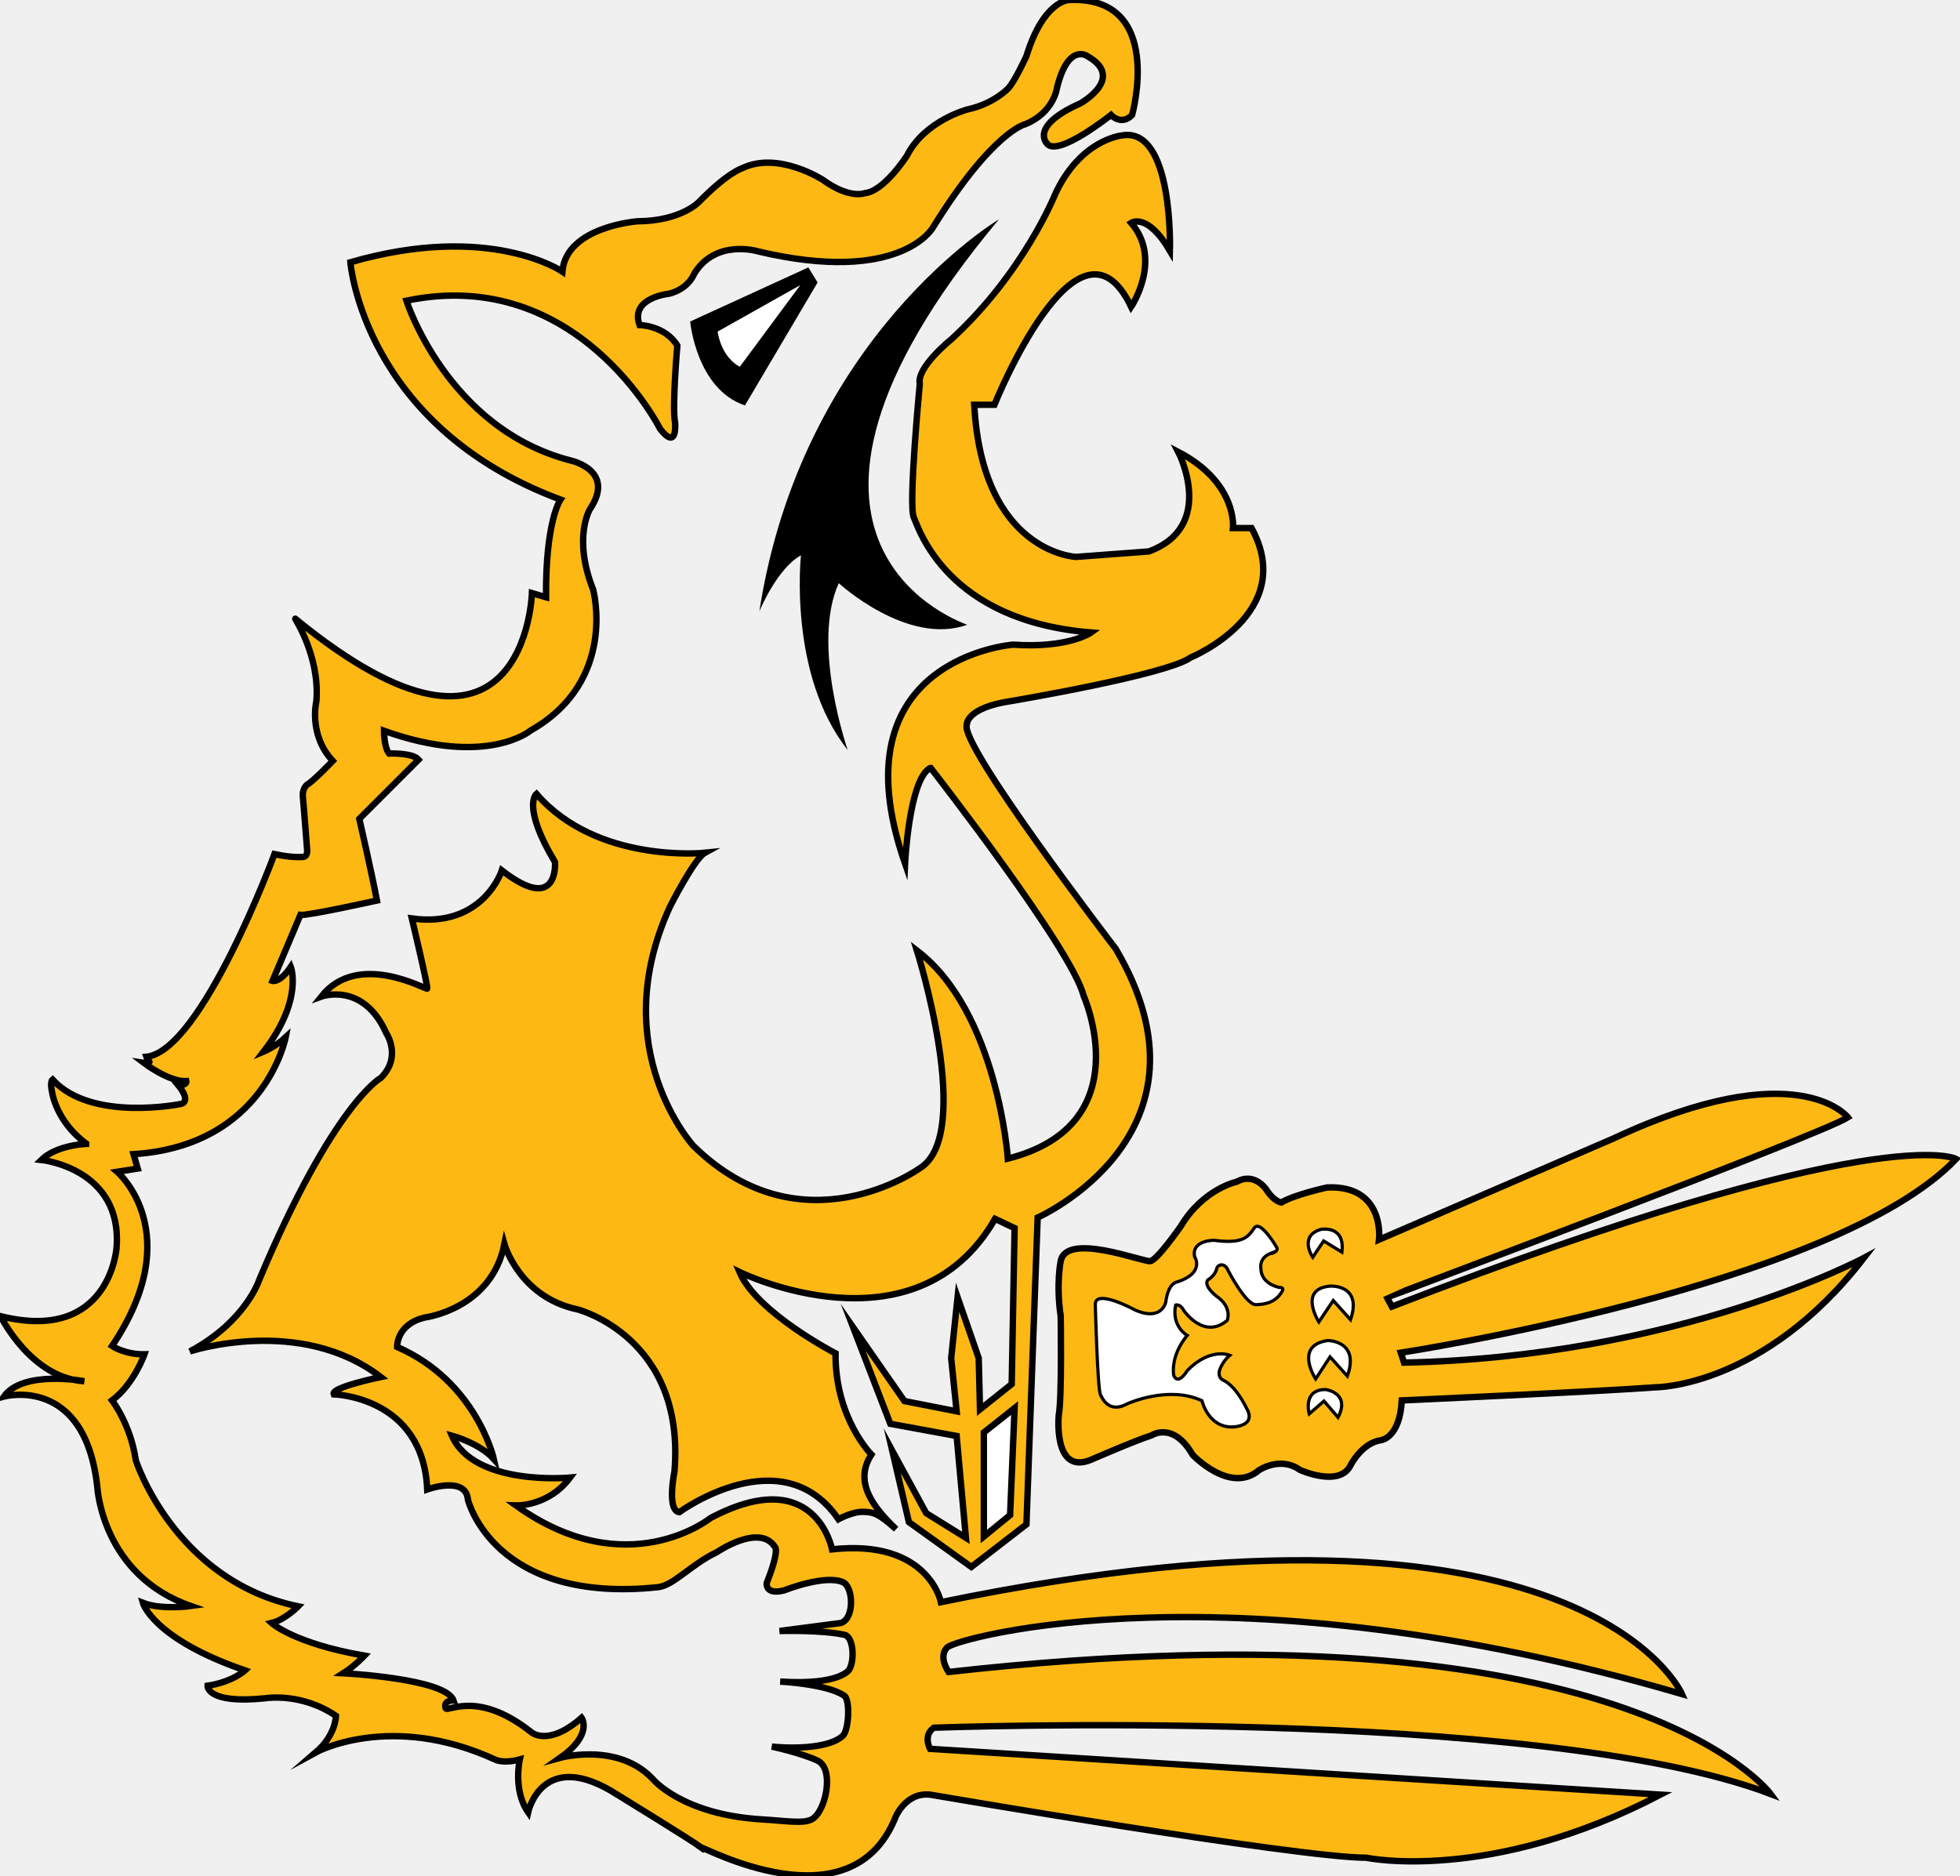
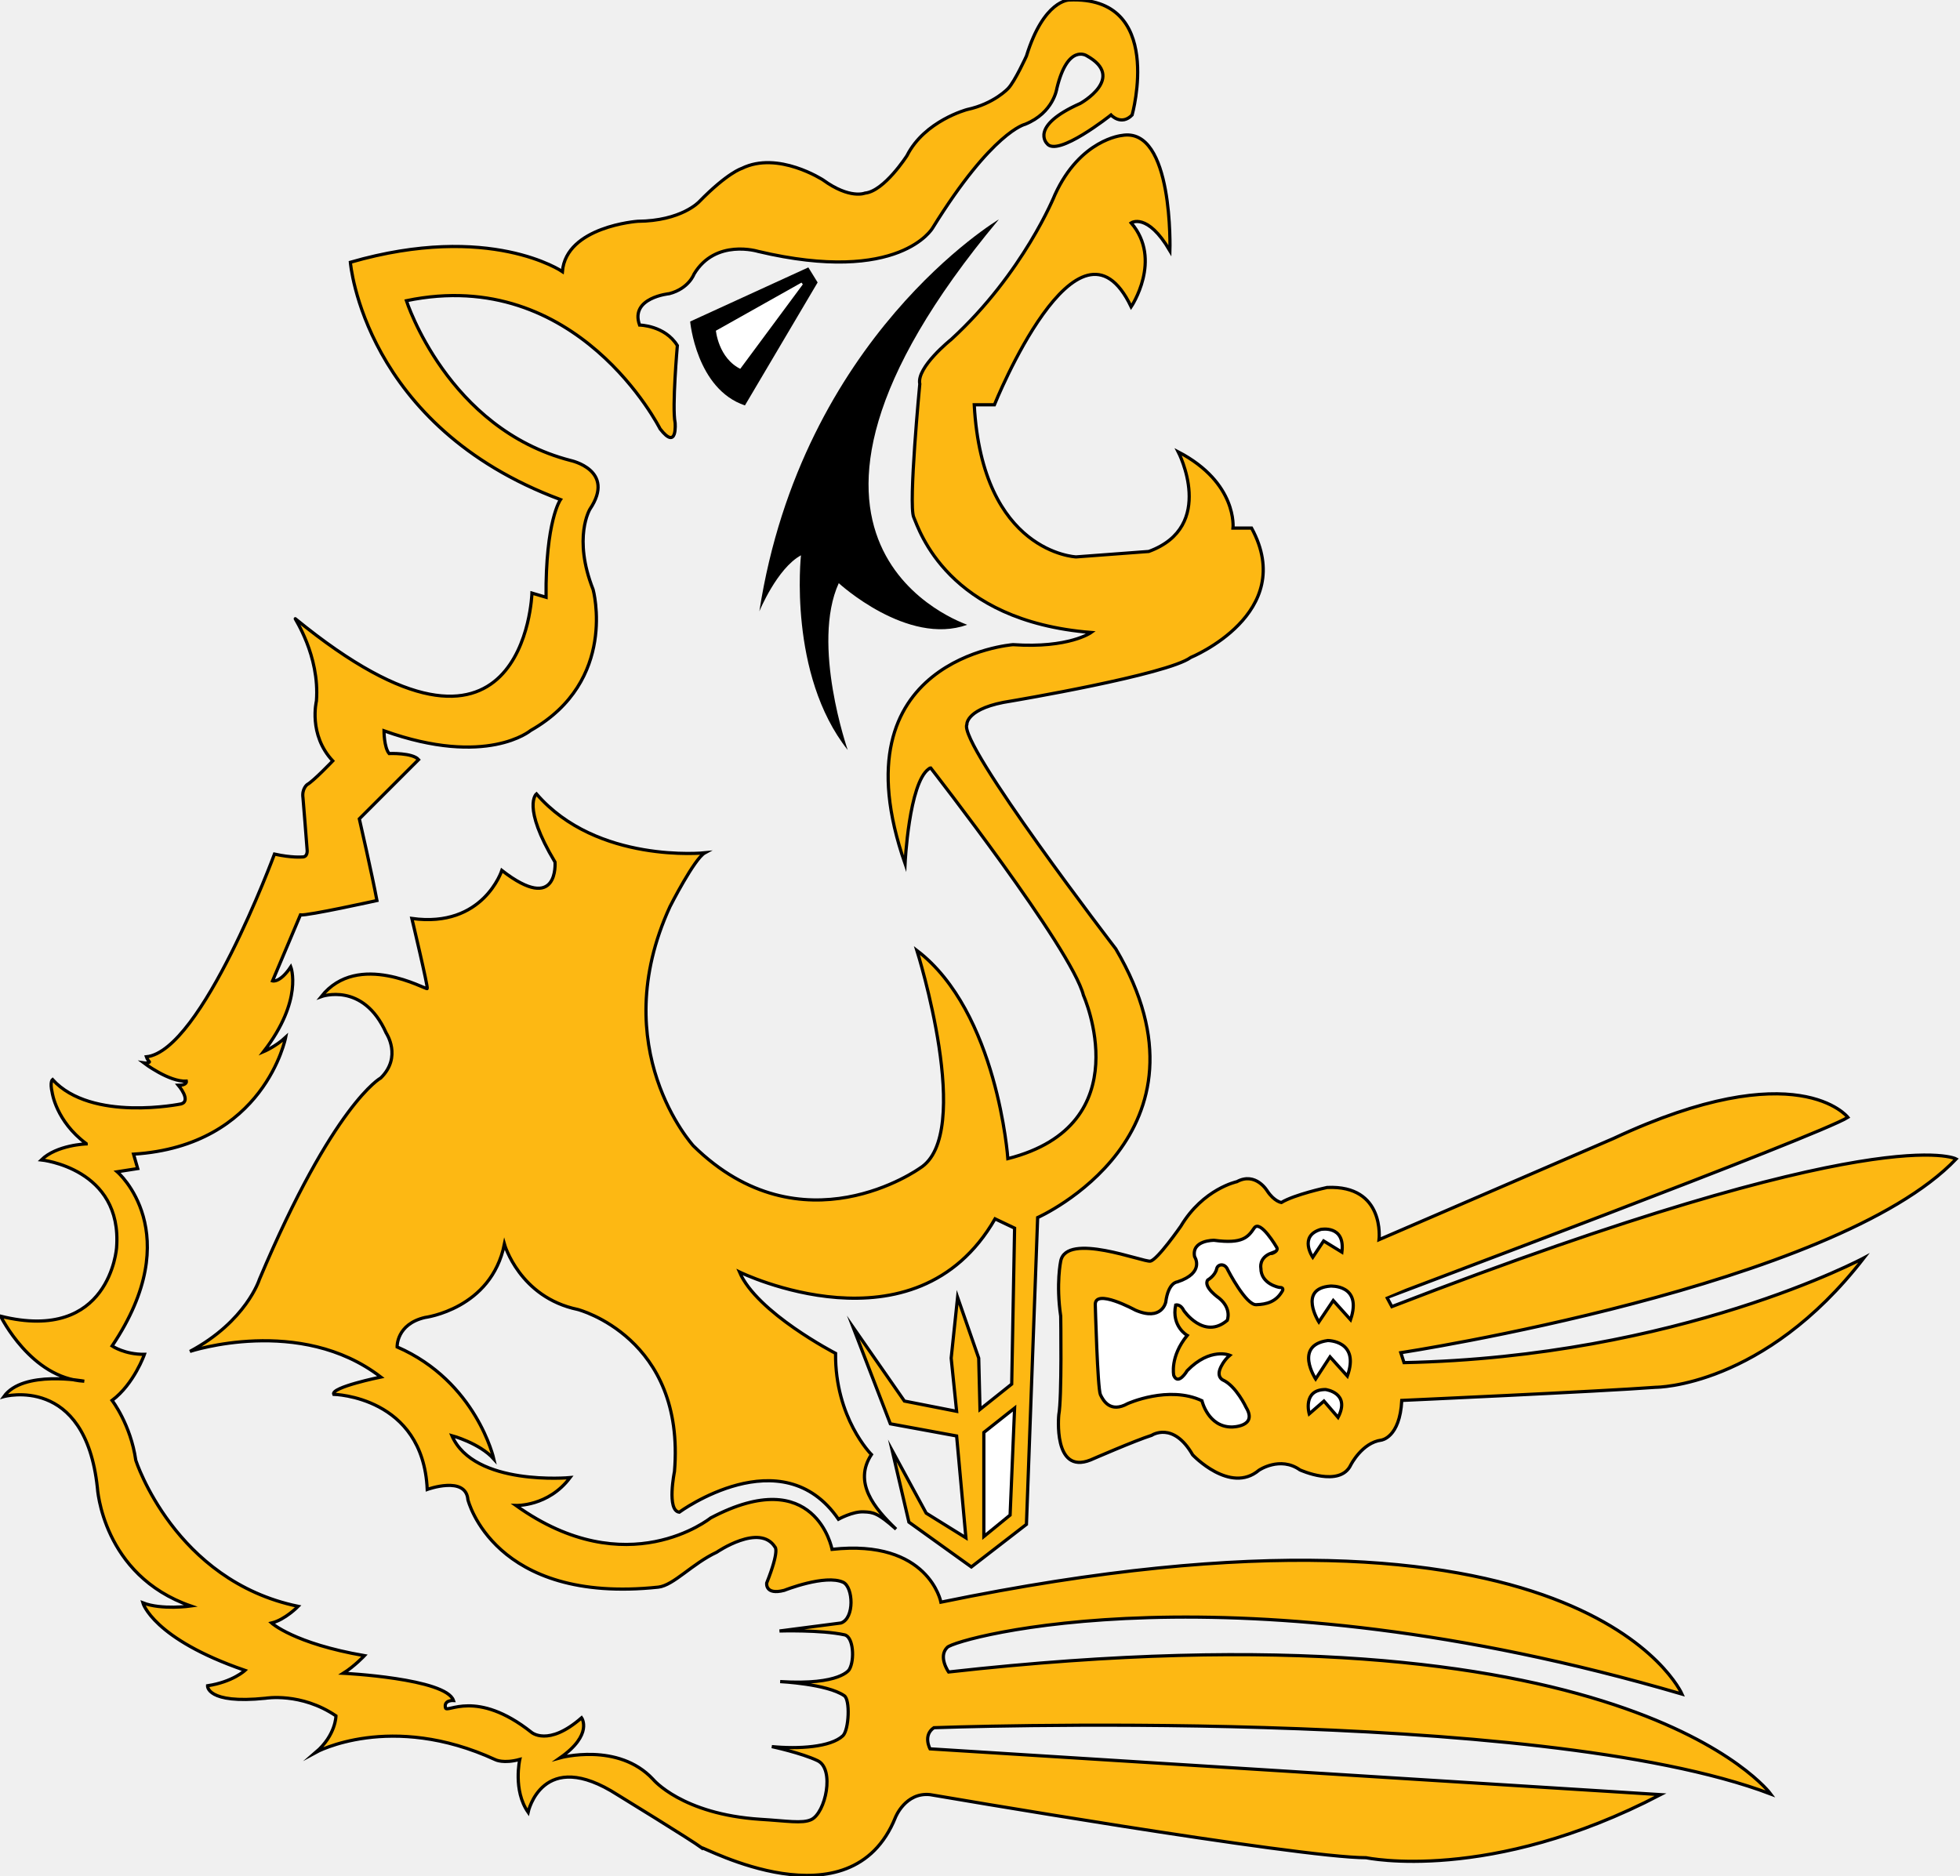
- <svg xmlns="http://www.w3.org/2000/svg" version="1.1" id="Layer_1" x="0px" y="0px" viewBox="0 206.4 612 585.6" enable-background="new 0 206.4 612 585.6" xml:space="preserve">
-   <path d="M252.4,289.9l-36.9,16.9c0,0,1.9,21.1,17.1,26.2l22.7-38.4L252.4,289.9z" />
-   <g>
-     <path fill="#FDB813" stroke="#000000" stroke-width="2" stroke-miterlimit="10" d="M577,555.3c0,0-15.7-20.3-73.2,6.6l-73.2,31.6   c0,0,2-17.1-16.2-16.3c0,0-10.2,2.2-14.3,4.7c0,0-2.2-0.3-4.4-3.6c0,0-3.6-6.1-9.5-2.9c0,0-10.5,2.2-17.5,13.9   c0,0-7.3,10.5-9.5,10.9c-2.2,0.4-26.2-9.2-28,0c0,0-1.5,7,0,17.2c0,0,0.4,25.5-0.6,30.8c0,0-1.9,18.8,9.9,14.1c0,0,14-6.1,19.1-7.7   c0,0,6.7-4.5,12.8,6.1c0,0,11.7,12.4,20.7,4.8c0,0,6.6-4.5,12.8-0.1c0,0,12.5,5.7,15.9-1.6c0,0,3.5-6.9,9.5-7.7   c0,0,5.8-0.7,6.4-12.4c0,0,62-2.8,79.3-4.1c0,0,33.7,0.1,65-40.4c0,0-57.6,30.9-143.6,32.7l-1-3.1c0,0,135.5-20.7,173.4-60.5   c0,0-23.3-13-176.2,46.1l-1.5-2.8C433.4,611.3,568,561,577,555.3L577,555.3z" />
-     <path fill="#FDB813" stroke="#000000" stroke-width="2" stroke-miterlimit="10" d="M279.6,773.9c0,0,3.1-7.9,10.8-7.1   c0,0,114.8,19.7,136.2,19.7c0,0,38.4,8.2,91.9-19.7l-228.1-14.3c0,0-2.3-4.2,1.2-6.6c0,0,188.4-7,261.3,20.7   c0,0-45.2-61.8-256.7-38.1c0,0-3.4-4.8-0.4-7.7c2.9-2.9,88.2-26.7,229.4,14.6c0,0-30.5-70.1-231.4-28.7c0,0-3.8-19.8-34-16.5   c0,0-5.1-27.1-37.9-9.8c0,0-26,21-60.8-3.9c0,0,10.1,0.4,16.9-8.7c0,0-30,2.8-36.9-13.1c0,0,8.6,2.3,13.1,7.3c0,0-5.4-24.2-30.2-35   c0,0-0.3-7.1,8.7-9.2c0,0,20.7-2.6,24.8-22.9c0,0,4.7,16.6,22.9,20.4c0,0,33.7,8.7,30.2,50.6c0,0-2.5,12.2,1.5,12.7   c0,0,32.1-23.5,49.7,2.2c0,0,4.5-2.5,7.9-2.3c2.9,0.1,4.4,0.3,10.1,5.4c-6.9-6.6-13.4-14.6-7.7-23.3c0,0-11.4-11.4-11.2-31.6   c0,0-24.6-12.7-30-25.4c0,0,54.8,26.8,79.8-16.6l6.1,2.9l-0.9,48.7l-9.9,7.9l-0.4-16l-6.6-19l-2,19l1.7,16.6l-16.3-3.2l-16-23   L278,651l20.7,3.8l2.9,31.8l-12.4-7.7l-10.6-19.5l5.2,22.3l19.5,14l17.2-13.3l3.5-95.8c0,0,58.5-26,24.4-83.9   c0,0-49.3-64.2-46.5-70.1c0,0-0.3-5.2,13.9-7.3c0,0,48.7-8.2,56-13.6c0,0,33.5-13.7,19-40.4h-5.8c0,0,1.5-14.1-17.1-23.8   c0,0,12.1,23.3-9.2,31.1l-22.7,1.7c0,0-29.3-1.2-31.8-47.5h6.3c0,0,26.2-65.2,42.7-30.6c0,0,9.9-14.7,0-26.2c0,0,5-3.4,12.1,8.7   c0,0,1.2-38.9-15-36c0,0-13,1.2-20.9,18.5c0,0-9.8,24.5-32.4,45.2c0,0-10.9,8.7-9.8,13.9c0,0-3.6,37.6-1.9,41.6   c1.7,3.9,10.5,32.4,55.4,36c0,0-6.9,5-24.4,3.8c0,0-56.1,4.2-33.7,68.4c0,0,1.2-25.2,7.4-29.6c0.1-0.1,0.4-0.3,0.6-0.3   c0,0,44,56.4,47.7,71c0,0,18.1,40.4-23.6,51c0,0-3.2-45.8-28.4-65c0,0,18.1,57.5,0.9,68c0,0-36.7,26.4-70.7-7   c0,0-27.7-30.3-7.3-74.7c0,0,7.6-15,10.9-16.8c0,0-33.7,3.5-52.6-18.4c0,0-4.7,3.8,5.8,21.3c0,0,1.3,16.5-16.6,2.6   c0,0-5.8,18.1-28.1,15c0,0,5.1,21.4,4.8,21.9s-21.6-12-33.1,2.5c0,0,13.1-4.8,20.3,11.4c0,0,5,7.4-1.7,14c0,0-14.7,7.9-37.9,62.9   c0,0-4.1,13.1-21.7,22.5c0,0,34.4-11.4,59.6,8c0,0-15.7,3.2-14.7,5.4c0,0,27.9,0.6,29.2,29.7c0,0,12.1-4.4,12.7,3.2   c0,0,8,32.8,59.5,27.3c4.8-0.6,10.5-7.3,18.2-10.9c0,0,13.4-9.2,18.2-1.6c0,0,1.5,0.9-2.6,11.2c0,0-0.6,3.9,5.5,2.3   c0,0,12.8-5.1,18.4-2.5c3.1,1.5,3.6,11.2-0.7,12.7l-19.2,2.5c0,0,13-0.4,20.3,1.2c2.8,0.6,3.2,7.9,1.5,10.8c0,0-2.6,5-21.6,3.8   c0,0,14.6,0.7,20,4.4c1.9,1.2,1.5,10.6-0.4,12.5c-3.8,3.6-13.9,4.2-22.2,3.4c0,0,9.3,2,14.3,4.4c5.4,2.6,2.5,16.3-2,18.4   c-2.8,1.3-7.6,0.4-15.9-0.1c-24.5-1.6-33.5-12.5-33.5-12.5c-10.9-11.7-29-6.7-29-6.7c10.4-7.3,6.7-12.5,6.7-12.5   c-10.5,9.2-15.7,4.5-15.7,4.5c-17.2-13.6-26.4-5.8-26.8-7.6c-0.6-2.5,2.5-2.3,2.5-2.3c-2.3-6.9-34.4-8.5-34.4-8.5   c3.5-2.2,6.6-5.5,6.6-5.5c-22-3.8-29-10.2-29-10.2c4.2-1,8.3-5.2,8.3-5.2c-38.6-8-50.7-45.6-50.7-45.6c-1.6-11.2-7.4-18.7-7.4-18.7   c6.9-5.2,10.1-14.4,10.1-14.4c-6.1,0.1-10.1-2.6-10.1-2.6c23.8-35.4,1.6-54.4,1.6-54.4l6.4-1l-1.3-4.5c41-2.6,47.5-36.5,47.5-36.5   c-3.1,2.9-6.9,4.5-6.9,4.5c12.5-16.2,8.5-26.5,8.5-26.5c-3.4,5.1-5.7,4.4-5.7,4.4l8.7-20.6c2.2,0.3,23.9-4.5,23.9-4.5   c-1.6-8.5-5.5-25.5-5.5-25.5l18.5-18.5c-1.9-2.2-9.2-1.9-9.2-1.9c-1.6-1.9-1.6-7.1-1.6-7.1c32.1,11.5,45.8-0.1,45.8-0.1   c27.3-15.5,19.5-44,19.5-44c-6.4-16.2-1-25.1-1-25.1c8.2-12.2-6-15.2-6-15.2c-38.5-9.9-51.3-49.9-51.3-49.9   c53.5-11.2,79.2,40,79.2,40c5.5,7.1,4.7-1.9,4.7-1.9c-1-4.8,0.7-24.1,0.7-24.1c-3.9-6.3-11.8-6.4-11.8-6.4   c-3.1-8.6,9.3-9.8,9.3-9.8c6.1-1.6,7.7-6.1,7.7-6.1c6.7-11.2,20-7.1,20-7.1c44.3,10.5,54.5-7.3,54.5-7.3   c18.7-30.2,28.9-32.4,28.9-32.4C329,241.6,330,234,330,234c3.4-14.1,9.3-10.2,9.3-10.2c12.5,6.9-2,14.9-2,14.9   c-16,7.1-10.4,12.5-10.4,12.5c3.2,4.5,20-8.9,20-8.9s3.2,3.5,6.6,0c0,0,10.4-37.3-19.7-35.9c0,0-7.9,0-13.3,17.5   c0,0-3.6,7.9-5.7,10.1c0,0-4.4,4.8-12.8,6.6c0,0-13.3,3.5-18.8,14.4c0,0-7.1,11.1-13.1,11.7c0,0-4.7,2-13.1-4.1   c0,0-14.1-9.2-25.4-3.6c0,0-4.4,1.3-13.3,10.4c0,0-5.5,6-19.2,6.1c0,0-22.3,1.6-23.5,15.7c0,0-22.6-15.5-66.2-2.9   c0,0,4.1,51.2,65.6,74.1c0,0-4.7,6.6-4.5,30.5l-4.4-1.3c0,0-2,66.8-73.9,8c-0.4-0.3,7.7,11.4,6.6,25.7c0,0-2.6,10.5,5.1,18.7   c0,0-6.1,6.4-8,7.4c0,0-1.7,1.3-1.3,4.1c0,0,1.2,14.6,1.3,16.3c0,0,0.3,2.3-1.6,2.2c0,0-3.2,0.3-8.6-0.9c0,0-22.7,61.5-40,63.3   c0,0,0.3,0.9,0.9,1.5c0.3,0.1-0.4,0.6-1.7,0.4c0,0,7.9,6,13.3,5.7c0,0,0.3,1.3-2.5,1.3c0,0,4.1,4.8,0.9,5.8c0,0-28,5.8-40.2-7.6   c0,0-0.9,0.7-0.1,4.1c0,0,1.2,8.9,10.6,15.9v0.1c0,0-9.2,0.3-14,5c0,0,25.4,2.6,23.5,27.4c0,0-2,29.9-36.2,21.4   c0,0,9.5,19.4,26.1,20.3c0,0-19.1-3.6-25.1,4.8c0,0,25.4-7,29.2,28.4c0,0,1.5,27.4,29.2,37c0,0-9.2,1.3-15-1   c0,0,3.1,11.2,31.9,21.1c0,0-3.8,3.6-11.7,4.8c0,0-0.4,5.8,18.1,3.9c0,0,11.1-1.9,22,5.5c0,0,0,6-6.3,11.4c0,0,23.3-12.8,56.1,2.3   c0,0,2.5,1.3,7.6-0.1c0,0-2.2,9.6,2.6,16.5c0,0,4.4-20.6,28-5.4c0,0,23,14.1,26.2,16.5C219.3,782.8,265.7,808.5,279.6,773.9" />
-     <path fill="#FFFFFF" stroke="#000000" stroke-miterlimit="10" d="M411.8,619.2c0,0-6.6-10.4,3.6-11.2c0,0,10.1-0.6,6.3,10.5l-5.4-6   L411.8,619.2L411.8,619.2z M410.8,637c0,0-6.9-10.5,3.8-12c0,0,10.1,0,6.1,11.1l-5.4-6L410.8,637z M398.7,596c0,0-5.2-9-7.1-6.1   c-1.9,2.8-3.6,5-12.5,3.8c0,0-7.1-0.1-6.1,5.1c0,0,3.4,5-5.4,7.9c0,0-2.8,0.1-3.6,6.3c0,0-1.2,6.1-9.5,2.5c0,0-12.8-7-12.5-1.6   c0,0,0.7,26.1,1.6,28c0.9,1.9,3.1,5.8,8.5,2.8c0,0,12.8-5.8,23.2-0.9c0,0,1.9,8.2,9.3,8.2c0,0,8.2,0,4.5-6.1c0,0-3.1-6.7-7.3-8.6   c0,0-2-0.9-0.7-3.8c0,0,0.9-2.2,2.9-3.9c0,0-6.1-2.6-13.3,4.8c0,0-2.8,4.8-4.2,1.5c0,0-1.3-5.8,4.2-12.5c0,0-5-2.8-3.6-9.5   c0,0,1.5-0.4,2.5,1.7c0,0,6.3,9.3,13.6,3.1c0,0,1.5-3.6-2.5-6.9c0,0-5.1-3.5-3.6-5.7c0,0,2.3-1.3,2.8-3.5c0.3-1.5,2.6-1.9,3.5,0.4   c0,0,5.7,11.1,8.9,10.8c3.2-0.1,6.1-0.9,8-4.1c0,0,1-1.3-0.9-1.3c0,0-5.7-1-5.7-6c0,0-0.7-3.2,3.2-4.7   C396.4,598.2,399.3,597.3,398.7,596L398.7,596z M409.9,599c0,0-4.5-6.6,2.5-8.7c0,0,7.7-1.5,6.6,7.1l-5.7-3.5L409.9,599L409.9,599z    M408.8,647.9c0,0-2.2-7.6,5.1-7.6c0,0,7.9,1,3.9,8.7l-4.4-5.1L408.8,647.9z" />
-     <path fill="#FFFFFF" stroke="#000000" stroke-width="2" stroke-miterlimit="10" d="M250.4,294L223,309.4c0,0,0.7,9.3,8.3,12.8   l20-27L250.4,294L250.4,294z M315.4,679.5l-8.2,6.7v-32.5l9.6-7.6L315.4,679.5z" />
+ <svg xmlns="http://www.w3.org/2000/svg" viewBox="0 206.4 612 585.6" enable-background="new 0 206.4 612 585.6">
+   <path d="M252.4 289.9l-36.9 16.9s1.9 21.1 17.1 26.2l22.7-38.4-2.9-4.7z" />
+   <g stroke="#000" stroke-miterlimit="10">
+     <path fill="#FDB813" d="M577 555.3s-15.7-20.3-73.2 6.6l-73.2 31.6s2-17.1-16.2-16.3c0 0-10.2 2.2-14.3 4.7 0 0-2.2-.3-4.4-3.6 0 0-3.6-6.1-9.5-2.9 0 0-10.5 2.2-17.5 13.9 0 0-7.3 10.5-9.5 10.9-2.2.4-26.2-9.2-28 0 0 0-1.5 7 0 17.2 0 0 .4 25.5-.6 30.8 0 0-1.9 18.8 9.9 14.1 0 0 14-6.1 19.1-7.7 0 0 6.7-4.5 12.8 6.1 0 0 11.7 12.4 20.7 4.8 0 0 6.6-4.5 12.8-.1 0 0 12.5 5.7 15.9-1.6 0 0 3.5-6.9 9.5-7.7 0 0 5.8-.7 6.4-12.4 0 0 62-2.8 79.3-4.1 0 0 33.7.1 65-40.4 0 0-57.6 30.9-143.6 32.7l-1-3.1s135.5-20.7 173.4-60.5c0 0-23.3-13-176.2 46.1l-1.5-2.8c.3-.3 134.9-50.6 143.9-56.3zm-297.4 218.6s3.1-7.9 10.8-7.1c0 0 114.8 19.7 136.2 19.7 0 0 38.4 8.2 91.9-19.7l-228.1-14.3s-2.3-4.2 1.2-6.6c0 0 188.4-7 261.3 20.7 0 0-45.2-61.8-256.7-38.1 0 0-3.4-4.8-.4-7.7 2.9-2.9 88.2-26.7 229.4 14.6 0 0-30.5-70.1-231.4-28.7 0 0-3.8-19.8-34-16.5 0 0-5.1-27.1-37.9-9.8 0 0-26 21-60.8-3.9 0 0 10.1.4 16.9-8.7 0 0-30 2.8-36.9-13.1 0 0 8.6 2.3 13.1 7.3 0 0-5.4-24.2-30.2-35 0 0-.3-7.1 8.7-9.2 0 0 20.7-2.6 24.8-22.9 0 0 4.7 16.6 22.9 20.4 0 0 33.7 8.7 30.2 50.6 0 0-2.5 12.2 1.5 12.7 0 0 32.1-23.5 49.7 2.2 0 0 4.5-2.5 7.9-2.3 2.9.1 4.4.3 10.1 5.4-6.9-6.6-13.4-14.6-7.7-23.3 0 0-11.4-11.4-11.2-31.6 0 0-24.6-12.7-30-25.4 0 0 54.8 26.8 79.8-16.6l6.1 2.9-.9 48.7-9.9 7.9-.4-16-6.6-19-2 19 1.7 16.6-16.3-3.2-16-23 11.6 30.1 20.7 3.8 2.9 31.8-12.4-7.7-10.6-19.5 5.2 22.3 19.5 14 17.2-13.3 3.5-95.8s58.5-26 24.4-83.9c0 0-49.3-64.2-46.5-70.1 0 0-.3-5.2 13.9-7.3 0 0 48.7-8.2 56-13.6 0 0 33.5-13.7 19-40.4h-5.8s1.5-14.1-17.1-23.8c0 0 12.1 23.3-9.2 31.1l-22.7 1.7s-29.3-1.2-31.8-47.5h6.3s26.2-65.2 42.7-30.6c0 0 9.9-14.7 0-26.2 0 0 5-3.4 12.1 8.7 0 0 1.2-38.9-15-36 0 0-13 1.2-20.9 18.5 0 0-9.8 24.5-32.4 45.2 0 0-10.9 8.7-9.8 13.9 0 0-3.6 37.6-1.9 41.6 1.7 3.9 10.5 32.4 55.4 36 0 0-6.9 5-24.4 3.8 0 0-56.1 4.2-33.7 68.4 0 0 1.2-25.2 7.4-29.6.1-.1.4-.3.6-.3 0 0 44 56.4 47.7 71 0 0 18.1 40.4-23.6 51 0 0-3.2-45.8-28.4-65 0 0 18.1 57.5.9 68 0 0-36.7 26.4-70.7-7 0 0-27.7-30.3-7.3-74.7 0 0 7.6-15 10.9-16.8 0 0-33.7 3.5-52.6-18.4 0 0-4.7 3.8 5.8 21.3 0 0 1.3 16.5-16.6 2.6 0 0-5.8 18.1-28.1 15 0 0 5.1 21.4 4.8 21.9s-21.6-12-33.1 2.5c0 0 13.1-4.8 20.3 11.4 0 0 5 7.4-1.7 14 0 0-14.7 7.9-37.9 62.9 0 0-4.1 13.1-21.7 22.5 0 0 34.4-11.4 59.6 8 0 0-15.7 3.2-14.7 5.4 0 0 27.9.6 29.2 29.7 0 0 12.1-4.4 12.7 3.2 0 0 8 32.8 59.5 27.3 4.8-.6 10.5-7.3 18.2-10.9 0 0 13.4-9.2 18.2-1.6 0 0 1.5.9-2.6 11.2 0 0-.6 3.9 5.5 2.3 0 0 12.8-5.1 18.4-2.5 3.1 1.5 3.6 11.2-.7 12.7l-19.2 2.5s13-.4 20.3 1.2c2.8.6 3.2 7.9 1.5 10.8 0 0-2.6 5-21.6 3.8 0 0 14.6.7 20 4.4 1.9 1.2 1.5 10.6-.4 12.5-3.8 3.6-13.9 4.2-22.2 3.4 0 0 9.3 2 14.3 4.4 5.4 2.6 2.5 16.3-2 18.4-2.8 1.3-7.6.4-15.9-.1-24.5-1.6-33.5-12.5-33.5-12.5-10.9-11.7-29-6.7-29-6.7 10.4-7.3 6.7-12.5 6.7-12.5-10.5 9.2-15.7 4.5-15.7 4.5-17.2-13.6-26.4-5.8-26.8-7.6-.6-2.5 2.5-2.3 2.5-2.3-2.3-6.9-34.4-8.5-34.4-8.5 3.5-2.2 6.6-5.5 6.6-5.5-22-3.8-29-10.2-29-10.2 4.2-1 8.3-5.2 8.3-5.2-38.6-8-50.7-45.6-50.7-45.6-1.6-11.2-7.4-18.7-7.4-18.7 6.9-5.2 10.1-14.4 10.1-14.4-6.1.1-10.1-2.6-10.1-2.6 23.8-35.4 1.6-54.4 1.6-54.4l6.4-1-1.3-4.5c41-2.6 47.5-36.5 47.5-36.5-3.1 2.9-6.9 4.5-6.9 4.5 12.5-16.2 8.5-26.5 8.5-26.5-3.4 5.1-5.7 4.4-5.7 4.4l8.7-20.6c2.2.3 23.9-4.5 23.9-4.5-1.6-8.5-5.5-25.5-5.5-25.5l18.5-18.5c-1.9-2.2-9.2-1.9-9.2-1.9-1.6-1.9-1.6-7.1-1.6-7.1 32.1 11.5 45.8-.1 45.8-.1 27.3-15.5 19.5-44 19.5-44-6.4-16.2-1-25.1-1-25.1 8.2-12.2-6-15.2-6-15.2-38.5-9.9-51.3-49.9-51.3-49.9 53.5-11.2 79.2 40 79.2 40 5.5 7.1 4.7-1.9 4.7-1.9-1-4.8.7-24.1.7-24.1-3.9-6.3-11.8-6.4-11.8-6.4-3.1-8.6 9.3-9.8 9.3-9.8 6.1-1.6 7.7-6.1 7.7-6.1 6.7-11.2 20-7.1 20-7.1 44.3 10.5 54.5-7.3 54.5-7.3 18.7-30.2 28.9-32.4 28.9-32.4 8.9-3.6 9.9-11.2 9.9-11.2 3.4-14.1 9.3-10.2 9.3-10.2 12.5 6.9-2 14.9-2 14.9-16 7.1-10.4 12.5-10.4 12.5 3.2 4.5 20-8.9 20-8.9s3.2 3.5 6.6 0c0 0 10.4-37.3-19.7-35.9 0 0-7.9 0-13.3 17.5 0 0-3.6 7.9-5.7 10.1 0 0-4.4 4.8-12.8 6.6 0 0-13.3 3.5-18.8 14.4 0 0-7.1 11.1-13.1 11.7 0 0-4.7 2-13.1-4.1 0 0-14.1-9.2-25.4-3.6 0 0-4.4 1.3-13.3 10.4 0 0-5.5 6-19.2 6.1 0 0-22.3 1.6-23.5 15.7 0 0-22.6-15.5-66.2-2.9 0 0 4.1 51.2 65.6 74.1 0 0-4.7 6.6-4.5 30.5l-4.4-1.3s-2 66.8-73.9 8c-.4-.3 7.7 11.4 6.6 25.7 0 0-2.6 10.5 5.1 18.7 0 0-6.1 6.4-8 7.4 0 0-1.7 1.3-1.3 4.1 0 0 1.2 14.6 1.3 16.3 0 0 .3 2.3-1.6 2.2 0 0-3.2.3-8.6-.9 0 0-22.7 61.5-40 63.3 0 0 .3.9.9 1.5.3.1-.4.6-1.7.4 0 0 7.9 6 13.3 5.7 0 0 .3 1.3-2.5 1.3 0 0 4.1 4.8.9 5.8 0 0-28 5.8-40.2-7.6 0 0-.9.7-.1 4.1 0 0 1.2 8.9 10.6 15.9v.1s-9.2.3-14 5c0 0 25.4 2.6 23.5 27.4 0 0-2 29.9-36.2 21.4 0 0 9.5 19.4 26.1 20.3 0 0-19.1-3.6-25.1 4.8 0 0 25.4-7 29.2 28.4 0 0 1.5 27.4 29.2 37 0 0-9.2 1.3-15-1 0 0 3.1 11.2 31.9 21.1 0 0-3.8 3.6-11.7 4.8 0 0-.4 5.8 18.1 3.9 0 0 11.1-1.9 22 5.5 0 0 0 6-6.3 11.4 0 0 23.3-12.8 56.1 2.3 0 0 2.5 1.3 7.6-.1 0 0-2.2 9.6 2.6 16.5 0 0 4.4-20.6 28-5.4 0 0 23 14.1 26.2 16.5.2-.6 46.6 25.1 60.5-9.5" />
+     <path fill="#fff" d="M411.8 619.2s-6.6-10.4 3.6-11.2c0 0 10.1-.6 6.3 10.5l-5.4-6-4.5 6.7zm-1 17.8s-6.9-10.5 3.8-12c0 0 10.1 0 6.1 11.1l-5.4-6-4.5 6.9zm-12.1-41s-5.2-9-7.1-6.1c-1.9 2.8-3.6 5-12.5 3.8 0 0-7.1-.1-6.1 5.1 0 0 3.4 5-5.4 7.9 0 0-2.8.1-3.6 6.3 0 0-1.2 6.1-9.5 2.5 0 0-12.8-7-12.5-1.6 0 0 .7 26.1 1.6 28 .9 1.9 3.1 5.8 8.5 2.8 0 0 12.8-5.8 23.2-.9 0 0 1.9 8.2 9.3 8.2 0 0 8.2 0 4.5-6.1 0 0-3.1-6.7-7.3-8.6 0 0-2-.9-.7-3.8 0 0 .9-2.2 2.9-3.9 0 0-6.1-2.6-13.3 4.8 0 0-2.8 4.8-4.2 1.5 0 0-1.3-5.8 4.2-12.5 0 0-5-2.8-3.6-9.5 0 0 1.5-.4 2.5 1.7 0 0 6.3 9.3 13.6 3.1 0 0 1.5-3.6-2.5-6.9 0 0-5.1-3.5-3.6-5.7 0 0 2.3-1.3 2.8-3.5.3-1.5 2.6-1.9 3.5.4 0 0 5.7 11.1 8.9 10.8 3.2-.1 6.1-.9 8-4.1 0 0 1-1.3-.9-1.3 0 0-5.7-1-5.7-6 0 0-.7-3.2 3.2-4.7-.5.5 2.4-.4 1.8-1.7zm11.2 3s-4.5-6.6 2.5-8.7c0 0 7.7-1.5 6.6 7.1l-5.7-3.5-3.4 5.1zm-1.1 48.9s-2.2-7.6 5.1-7.6c0 0 7.9 1 3.9 8.7l-4.4-5.1-4.6 4zm-158.4-353.9l-27.4 15.4s.7 9.3 8.3 12.8l20-27-.9-1.2zm65 385.5l-8.2 6.7v-32.5l9.6-7.6-1.4 33.4z" />
  </g>
-   <path d="M311.9,274.9c0,0-61.5,36.6-74.8,122.4c0,0,5.5-13.4,13-17.5c0,0-4.1,37.2,14.6,60.8c0,0-11.5-33-2.8-52.1  c0,0,21.4,19.7,40.1,13C302,401.3,226.5,377.2,311.9,274.9L311.9,274.9z" />
+   <path d="M311.9 274.9s-61.5 36.6-74.8 122.4c0 0 5.5-13.4 13-17.5 0 0-4.1 37.2 14.6 60.8 0 0-11.5-33-2.8-52.1 0 0 21.4 19.7 40.1 13 0-.2-75.5-24.3 9.9-126.6z" />
</svg>
